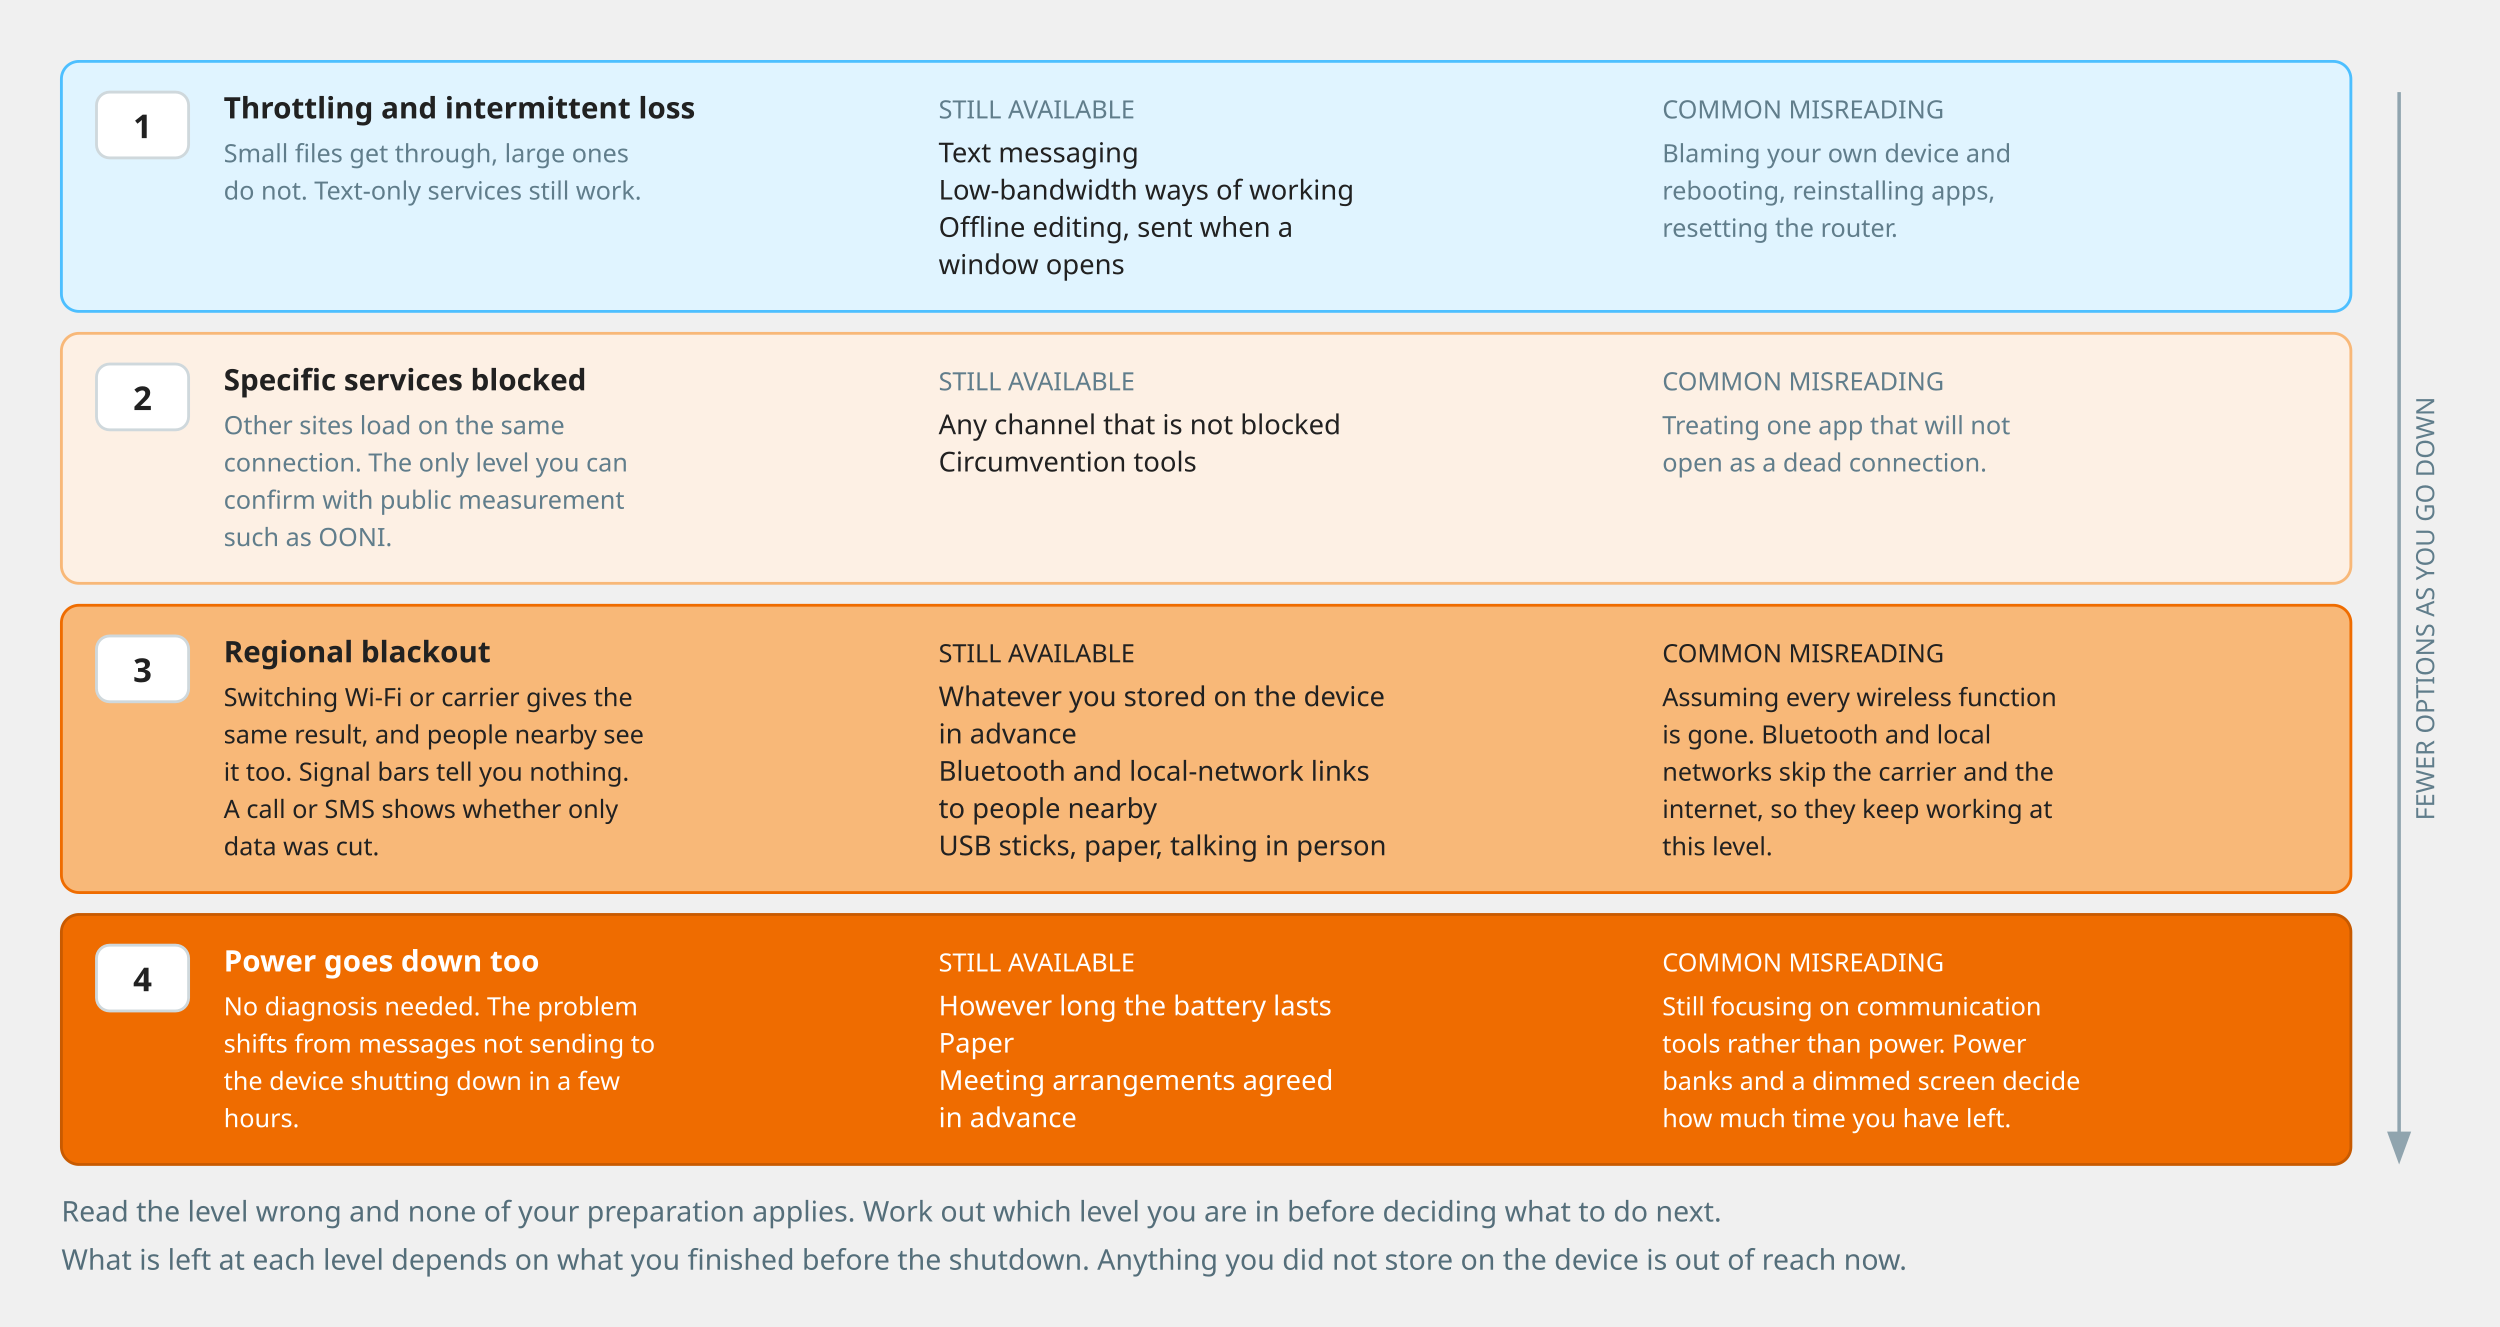
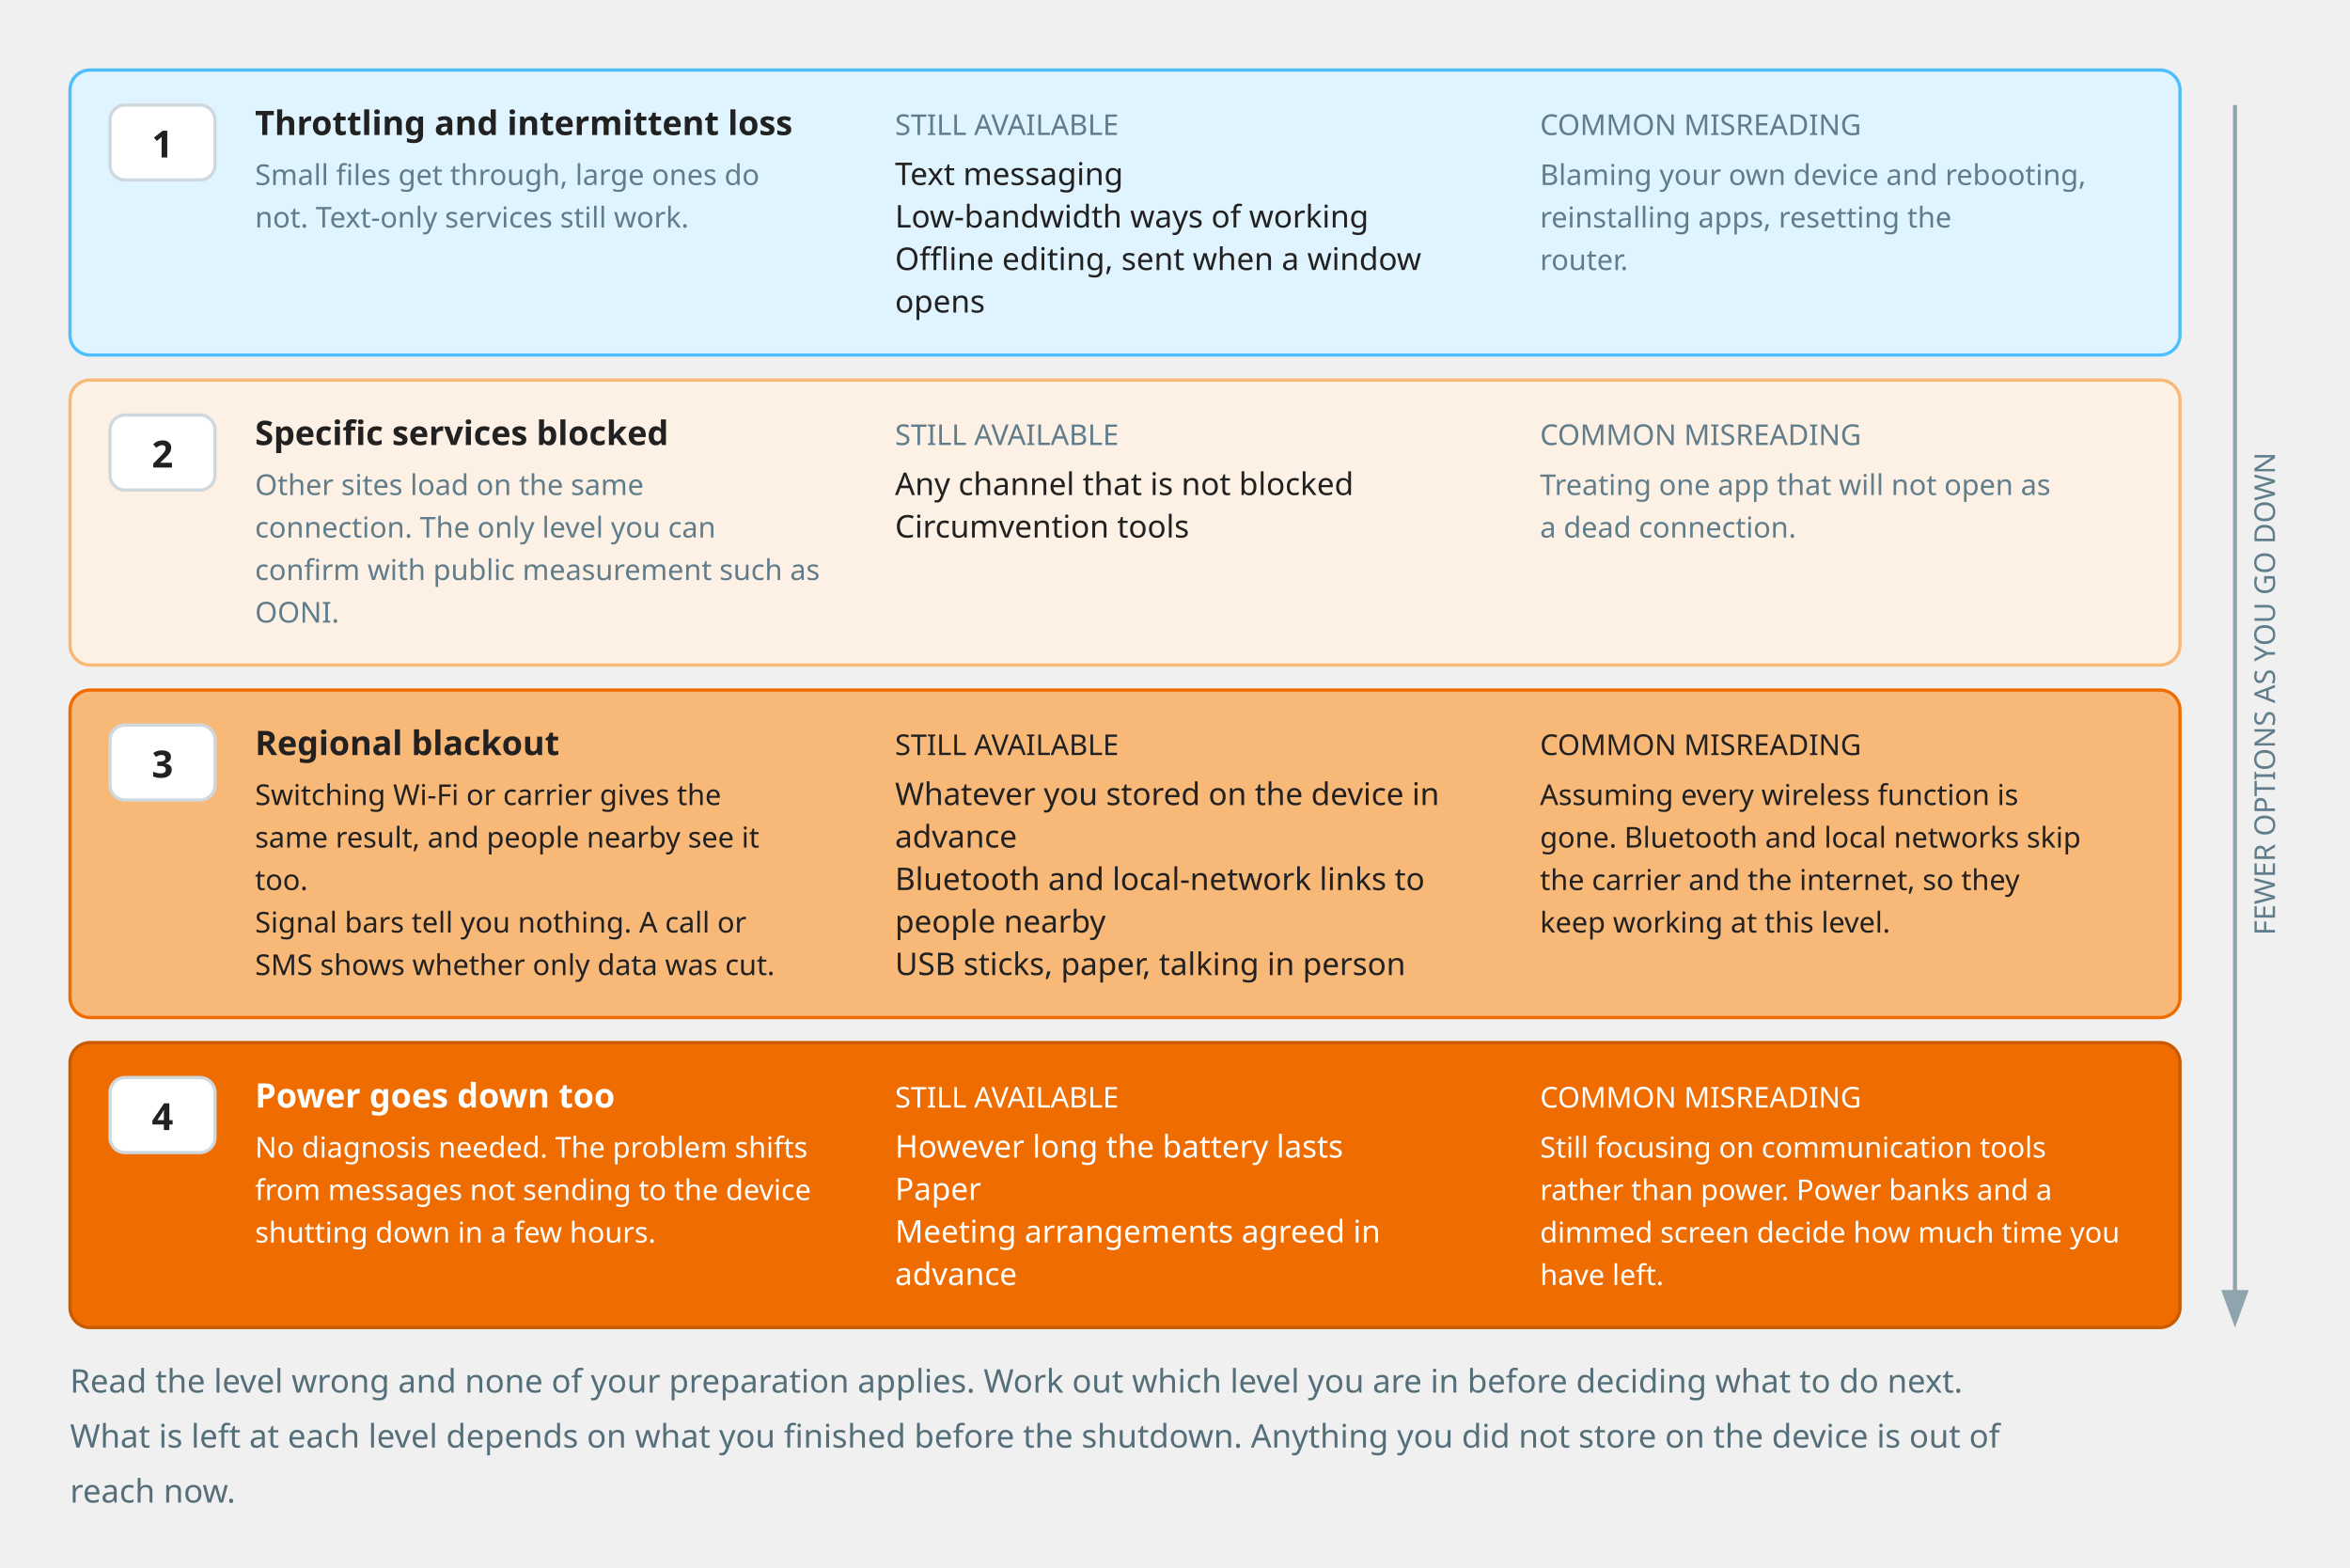
- <svg xmlns="http://www.w3.org/2000/svg" viewBox="0 0 1140 605" width="1140" height="605" role="img" aria-labelledby="title desc">
+ <svg xmlns="http://www.w3.org/2000/svg" viewBox="0 0 940 627" width="940" height="627" role="img" aria-labelledby="title desc">
  <style>
  /* 配色對齊 community/brand-assets.md 的色票。這個檔案是被 img 標籤引用的獨立 SVG，
     取不到頁面的 CSS 變數，只能寫死 hex。深色模式在檔案內自己處理，站上 palette
     切換的狀態不會傳進獨立的 SVG 檔。 */
  text { font-family: "Noto Sans TC", "PingFang TC", "Microsoft JhengHei", "Hiragino Sans GB", "Source Han Sans TC", sans-serif; }
  .t-main { fill: #212121; }
  .t-mute { fill: #607d8b; }
  .t-foot { fill: #546e7a; font-size: 13px; }
  .t-inv  { fill: #ffffff; }
  .h1 { font-size: 15px; font-weight: 700; }
  .h2 { font-size: 13.5px; font-weight: 700; }
  .bd { font-size: 12.5px; }
  .sm { font-size: 11.5px; }
  .card    { fill: #ffffff; stroke: #cfd8dc; stroke-width: 1.3; }
  .card-n  { fill: #f4f6f7; stroke: #b0bec5; stroke-width: 1.3; }
  .card-c1 { fill: #e0f4ff; stroke: #4dbfff; stroke-width: 1.3; }
  .card-c2 { fill: #b3e3ff; stroke: #26b3ff; stroke-width: 1.3; }
  .card-c3 { fill: #80d1ff; stroke: #0089bf; stroke-width: 1.3; }
  .card-w1 { fill: #fdf0e4; stroke: #f8b878; stroke-width: 1.3; }
  .card-w2 { fill: #f8b878; stroke: #ef6c00; stroke-width: 1.3; }
  .card-w3 { fill: #ef6c00; stroke: #c85a00; stroke-width: 1.3; }
  .card-ok { fill: #e8f5e9; stroke: #4caf50; stroke-width: 1.3; }
  .card-no { fill: #fdecea; stroke: #d32f2f; stroke-width: 1.3; }
  .rule    { stroke: #cfd8dc; stroke-width: 1.2; fill: none; }
  .arrow   { stroke: #90a4ae; stroke-width: 1.6; fill: none; }
  .arrow-h { fill: #90a4ae; }
  .tag     { fill: #eceff1; stroke: none; }
  .t-tag   { fill: #455a64; font-size: 11px; font-weight: 700; }

  @media (prefers-color-scheme: dark) {
    .t-main { fill: #eceff1; }
    .t-mute { fill: #90a4ae; }
    .t-foot { fill: #b0bec5; }
    .t-inv  { fill: #241708; }
    .card    { fill: #23292e; stroke: #4b565e; }
    .card-n  { fill: #1c2226; stroke: #46515a; }
    .card-c1 { fill: #0d2b38; stroke: #4dbfff; }
    .card-c2 { fill: #10394b; stroke: #26b3ff; }
    .card-c3 { fill: #14495f; stroke: #4dbfff; }
    .card-w1 { fill: #2b1f16; stroke: #8a5420; }
    .card-w2 { fill: #7d4b19; stroke: #ff8c1a; }
    .card-w3 { fill: #ff8c1a; stroke: #ffa64d; }
    .card-ok { fill: #17301a; stroke: #4caf50; }
    .card-no { fill: #35181a; stroke: #e57373; }
    .rule    { stroke: #46515a; }
    .arrow   { stroke: #6b7780; }
    .arrow-h { fill: #6b7780; }
    .tag     { fill: #333c43; }
    .t-tag   { fill: #b0bec5; }
  }
</style>
-   <rect class="card-c1" x="28" y="28" width="1044" height="114" rx="8" />
+   <rect class="card-c1" x="28" y="28" width="844" height="114" rx="8" />
  <rect class="card" x="44" y="42" width="42" height="30" rx="6" />
  <text class="t-main h1" x="65" y="63" text-anchor="middle">1</text>
  <text class="t-main h2" x="102" y="54">Throttling and intermittent loss</text>
-   <text class="t-mute sm" x="102" y="74">Small files get through, large ones</text>
-   <text class="t-mute sm" x="102" y="91">do not. Text-only services still work.</text>
-   <text class="t-mute sm" x="428" y="54">STILL AVAILABLE</text>
-   <text class="t-main bd" x="428" y="74">Text messaging</text>
-   <text class="t-main bd" x="428" y="91">Low-bandwidth ways of working</text>
-   <text class="t-main bd" x="428" y="108">Offline editing, sent when a</text>
-   <text class="t-main bd" x="428" y="125">window opens</text>
-   <text class="t-mute sm" x="758" y="54">COMMON MISREADING</text>
-   <text class="t-mute sm" x="758" y="74">Blaming your own device and</text>
-   <text class="t-mute sm" x="758" y="91">rebooting, reinstalling apps,</text>
-   <text class="t-mute sm" x="758" y="108">resetting the router.</text>
-   <rect class="card-w1" x="28" y="152" width="1044" height="114" rx="8" />
+   <text class="t-mute sm" x="102" y="74">Small files get through, large ones do</text>
+   <text class="t-mute sm" x="102" y="91">not. Text-only services still work.</text>
+   <text class="t-mute sm" x="358" y="54">STILL AVAILABLE</text>
+   <text class="t-main bd" x="358" y="74">Text messaging</text>
+   <text class="t-main bd" x="358" y="91">Low-bandwidth ways of working</text>
+   <text class="t-main bd" x="358" y="108">Offline editing, sent when a window</text>
+   <text class="t-main bd" x="358" y="125">opens</text>
+   <text class="t-mute sm" x="616" y="54">COMMON MISREADING</text>
+   <text class="t-mute sm" x="616" y="74">Blaming your own device and rebooting,</text>
+   <text class="t-mute sm" x="616" y="91">reinstalling apps, resetting the</text>
+   <text class="t-mute sm" x="616" y="108">router.</text>
+   <rect class="card-w1" x="28" y="152" width="844" height="114" rx="8" />
  <rect class="card" x="44" y="166" width="42" height="30" rx="6" />
  <text class="t-main h1" x="65" y="187" text-anchor="middle">2</text>
  <text class="t-main h2" x="102" y="178">Specific services blocked</text>
  <text class="t-mute sm" x="102" y="198">Other sites load on the same</text>
  <text class="t-mute sm" x="102" y="215">connection. The only level you can</text>
-   <text class="t-mute sm" x="102" y="232">confirm with public measurement</text>
-   <text class="t-mute sm" x="102" y="249">such as OONI.</text>
-   <text class="t-mute sm" x="428" y="178">STILL AVAILABLE</text>
-   <text class="t-main bd" x="428" y="198">Any channel that is not blocked</text>
-   <text class="t-main bd" x="428" y="215">Circumvention tools</text>
-   <text class="t-mute sm" x="758" y="178">COMMON MISREADING</text>
-   <text class="t-mute sm" x="758" y="198">Treating one app that will not</text>
-   <text class="t-mute sm" x="758" y="215">open as a dead connection.</text>
-   <rect class="card-w2" x="28" y="276" width="1044" height="131" rx="8" />
+   <text class="t-mute sm" x="102" y="232">confirm with public measurement such as</text>
+   <text class="t-mute sm" x="102" y="249">OONI.</text>
+   <text class="t-mute sm" x="358" y="178">STILL AVAILABLE</text>
+   <text class="t-main bd" x="358" y="198">Any channel that is not blocked</text>
+   <text class="t-main bd" x="358" y="215">Circumvention tools</text>
+   <text class="t-mute sm" x="616" y="178">COMMON MISREADING</text>
+   <text class="t-mute sm" x="616" y="198">Treating one app that will not open as</text>
+   <text class="t-mute sm" x="616" y="215">a dead connection.</text>
+   <rect class="card-w2" x="28" y="276" width="844" height="131" rx="8" />
  <rect class="card" x="44" y="290" width="42" height="30" rx="6" />
  <text class="t-main h1" x="65" y="311" text-anchor="middle">3</text>
  <text class="t-main h2" x="102" y="302">Regional blackout</text>
  <text class="t-main sm" x="102" y="322">Switching Wi-Fi or carrier gives the</text>
-   <text class="t-main sm" x="102" y="339">same result, and people nearby see</text>
-   <text class="t-main sm" x="102" y="356">it too. Signal bars tell you nothing.</text>
-   <text class="t-main sm" x="102" y="373">A call or SMS shows whether only</text>
-   <text class="t-main sm" x="102" y="390">data was cut.</text>
-   <text class="t-main sm" x="428" y="302">STILL AVAILABLE</text>
-   <text class="t-main bd" x="428" y="322">Whatever you stored on the device</text>
-   <text class="t-main bd" x="428" y="339">in advance</text>
-   <text class="t-main bd" x="428" y="356">Bluetooth and local-network links</text>
-   <text class="t-main bd" x="428" y="373">to people nearby</text>
-   <text class="t-main bd" x="428" y="390">USB sticks, paper, talking in person</text>
-   <text class="t-main sm" x="758" y="302">COMMON MISREADING</text>
-   <text class="t-main sm" x="758" y="322">Assuming every wireless function</text>
-   <text class="t-main sm" x="758" y="339">is gone. Bluetooth and local</text>
-   <text class="t-main sm" x="758" y="356">networks skip the carrier and the</text>
-   <text class="t-main sm" x="758" y="373">internet, so they keep working at</text>
-   <text class="t-main sm" x="758" y="390">this level.</text>
-   <rect class="card-w3" x="28" y="417" width="1044" height="114" rx="8" />
+   <text class="t-main sm" x="102" y="339">same result, and people nearby see it</text>
+   <text class="t-main sm" x="102" y="356">too.</text>
+   <text class="t-main sm" x="102" y="373">Signal bars tell you nothing. A call or</text>
+   <text class="t-main sm" x="102" y="390">SMS shows whether only data was cut.</text>
+   <text class="t-main sm" x="358" y="302">STILL AVAILABLE</text>
+   <text class="t-main bd" x="358" y="322">Whatever you stored on the device in</text>
+   <text class="t-main bd" x="358" y="339">advance</text>
+   <text class="t-main bd" x="358" y="356">Bluetooth and local-network links to</text>
+   <text class="t-main bd" x="358" y="373">people nearby</text>
+   <text class="t-main bd" x="358" y="390">USB sticks, paper, talking in person</text>
+   <text class="t-main sm" x="616" y="302">COMMON MISREADING</text>
+   <text class="t-main sm" x="616" y="322">Assuming every wireless function is</text>
+   <text class="t-main sm" x="616" y="339">gone. Bluetooth and local networks skip</text>
+   <text class="t-main sm" x="616" y="356">the carrier and the internet, so they</text>
+   <text class="t-main sm" x="616" y="373">keep working at this level.</text>
+   <rect class="card-w3" x="28" y="417" width="844" height="114" rx="8" />
  <rect class="card" x="44" y="431" width="42" height="30" rx="6" />
  <text class="t-main h1" x="65" y="452" text-anchor="middle">4</text>
  <text class="t-inv h2" x="102" y="443">Power goes down too</text>
-   <text class="t-inv sm" x="102" y="463">No diagnosis needed. The problem</text>
-   <text class="t-inv sm" x="102" y="480">shifts from messages not sending to</text>
-   <text class="t-inv sm" x="102" y="497">the device shutting down in a few</text>
-   <text class="t-inv sm" x="102" y="514">hours.</text>
-   <text class="t-inv sm" x="428" y="443">STILL AVAILABLE</text>
-   <text class="t-inv bd" x="428" y="463">However long the battery lasts</text>
-   <text class="t-inv bd" x="428" y="480">Paper</text>
-   <text class="t-inv bd" x="428" y="497">Meeting arrangements agreed</text>
-   <text class="t-inv bd" x="428" y="514">in advance</text>
-   <text class="t-inv sm" x="758" y="443">COMMON MISREADING</text>
-   <text class="t-inv sm" x="758" y="463">Still focusing on communication</text>
-   <text class="t-inv sm" x="758" y="480">tools rather than power. Power</text>
-   <text class="t-inv sm" x="758" y="497">banks and a dimmed screen decide</text>
-   <text class="t-inv sm" x="758" y="514">how much time you have left.</text>
-   <path class="arrow" d="M1094 42 V517" />
-   <path class="arrow-h" d="M1094 531 L1088.5 516 L1099.5 516 Z" />
-   <text class="t-mute sm" x="1110" y="277.5" text-anchor="middle" transform="rotate(-90 1110 277.5)">FEWER OPTIONS AS YOU GO DOWN</text>
+   <text class="t-inv sm" x="102" y="463">No diagnosis needed. The problem shifts</text>
+   <text class="t-inv sm" x="102" y="480">from messages not sending to the device</text>
+   <text class="t-inv sm" x="102" y="497">shutting down in a few hours.</text>
+   <text class="t-inv sm" x="358" y="443">STILL AVAILABLE</text>
+   <text class="t-inv bd" x="358" y="463">However long the battery lasts</text>
+   <text class="t-inv bd" x="358" y="480">Paper</text>
+   <text class="t-inv bd" x="358" y="497">Meeting arrangements agreed in</text>
+   <text class="t-inv bd" x="358" y="514">advance</text>
+   <text class="t-inv sm" x="616" y="443">COMMON MISREADING</text>
+   <text class="t-inv sm" x="616" y="463">Still focusing on communication tools</text>
+   <text class="t-inv sm" x="616" y="480">rather than power. Power banks and a</text>
+   <text class="t-inv sm" x="616" y="497">dimmed screen decide how much time you</text>
+   <text class="t-inv sm" x="616" y="514">have left.</text>
+   <path class="arrow" d="M894 42 V517" />
+   <path class="arrow-h" d="M894 531 L888.5 516 L899.5 516 Z" />
+   <text class="t-mute sm" x="910" y="277.5" text-anchor="middle" transform="rotate(-90 910 277.5)">FEWER OPTIONS AS YOU GO DOWN</text>
  <text class="t-foot" x="28" y="557">Read the level wrong and none of your preparation applies. Work out which level you are in before deciding what to do next.</text>
-   <text class="t-foot" x="28" y="579">What is left at each level depends on what you finished before the shutdown. Anything you did not store on the device is out of reach now.</text>
+   <text class="t-foot" x="28" y="579">What is left at each level depends on what you finished before the shutdown. Anything you did not store on the device is out of</text>
+   <text class="t-foot" x="28" y="601">reach now.</text>
</svg>
